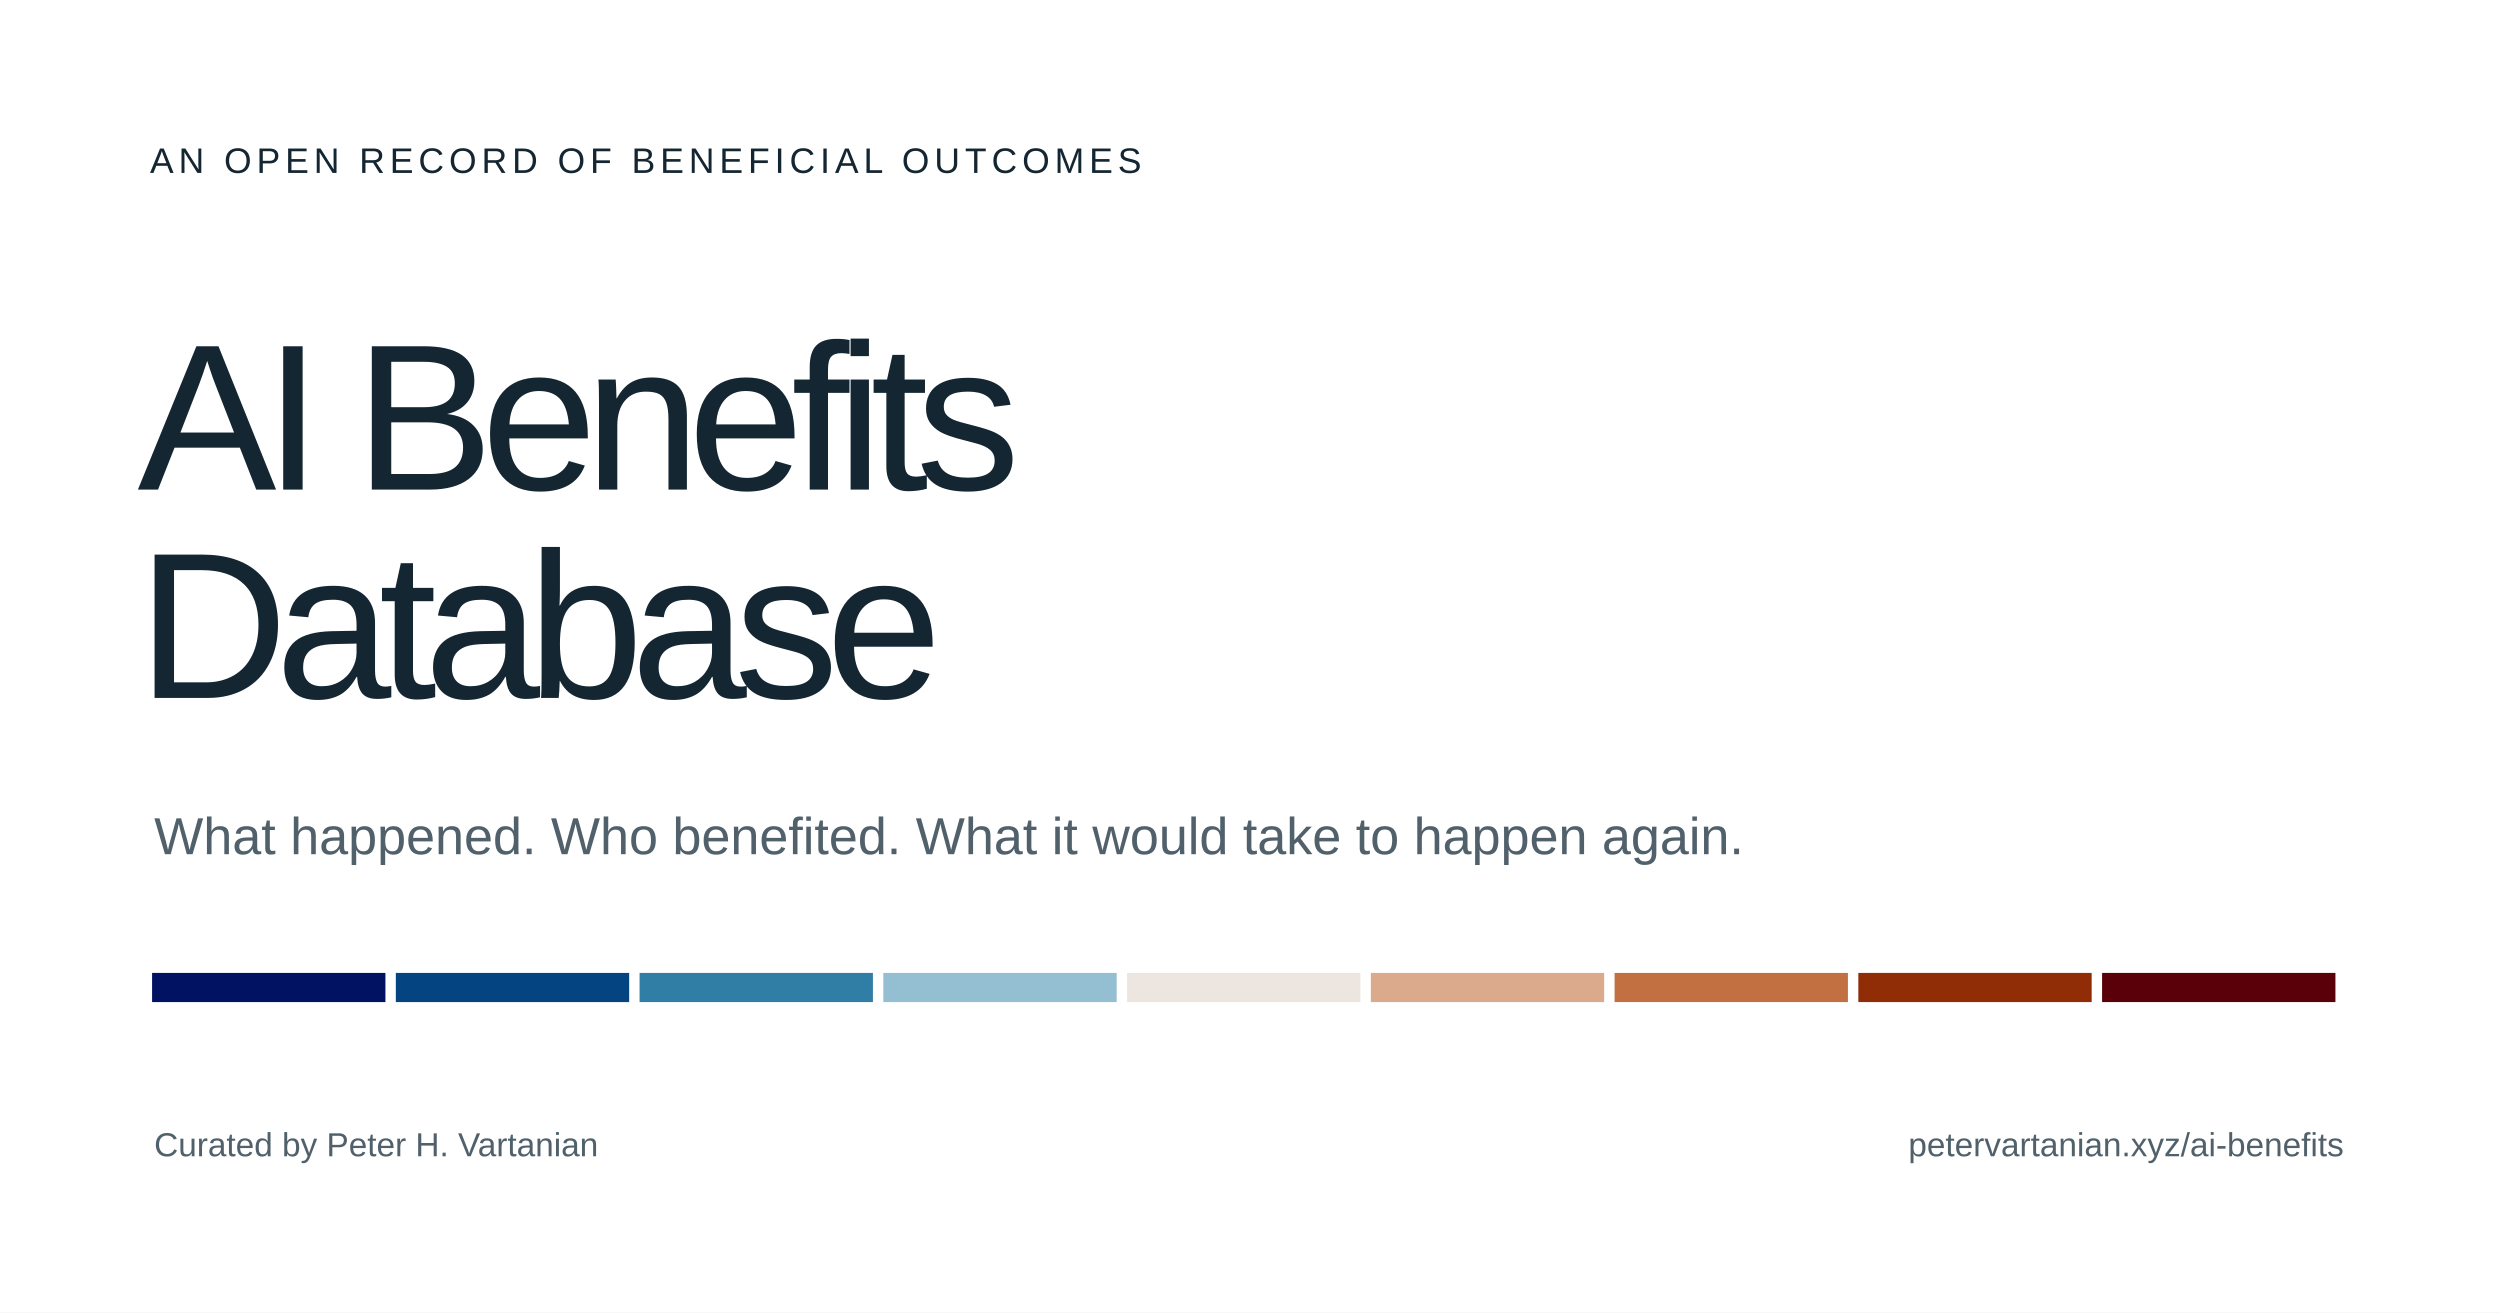
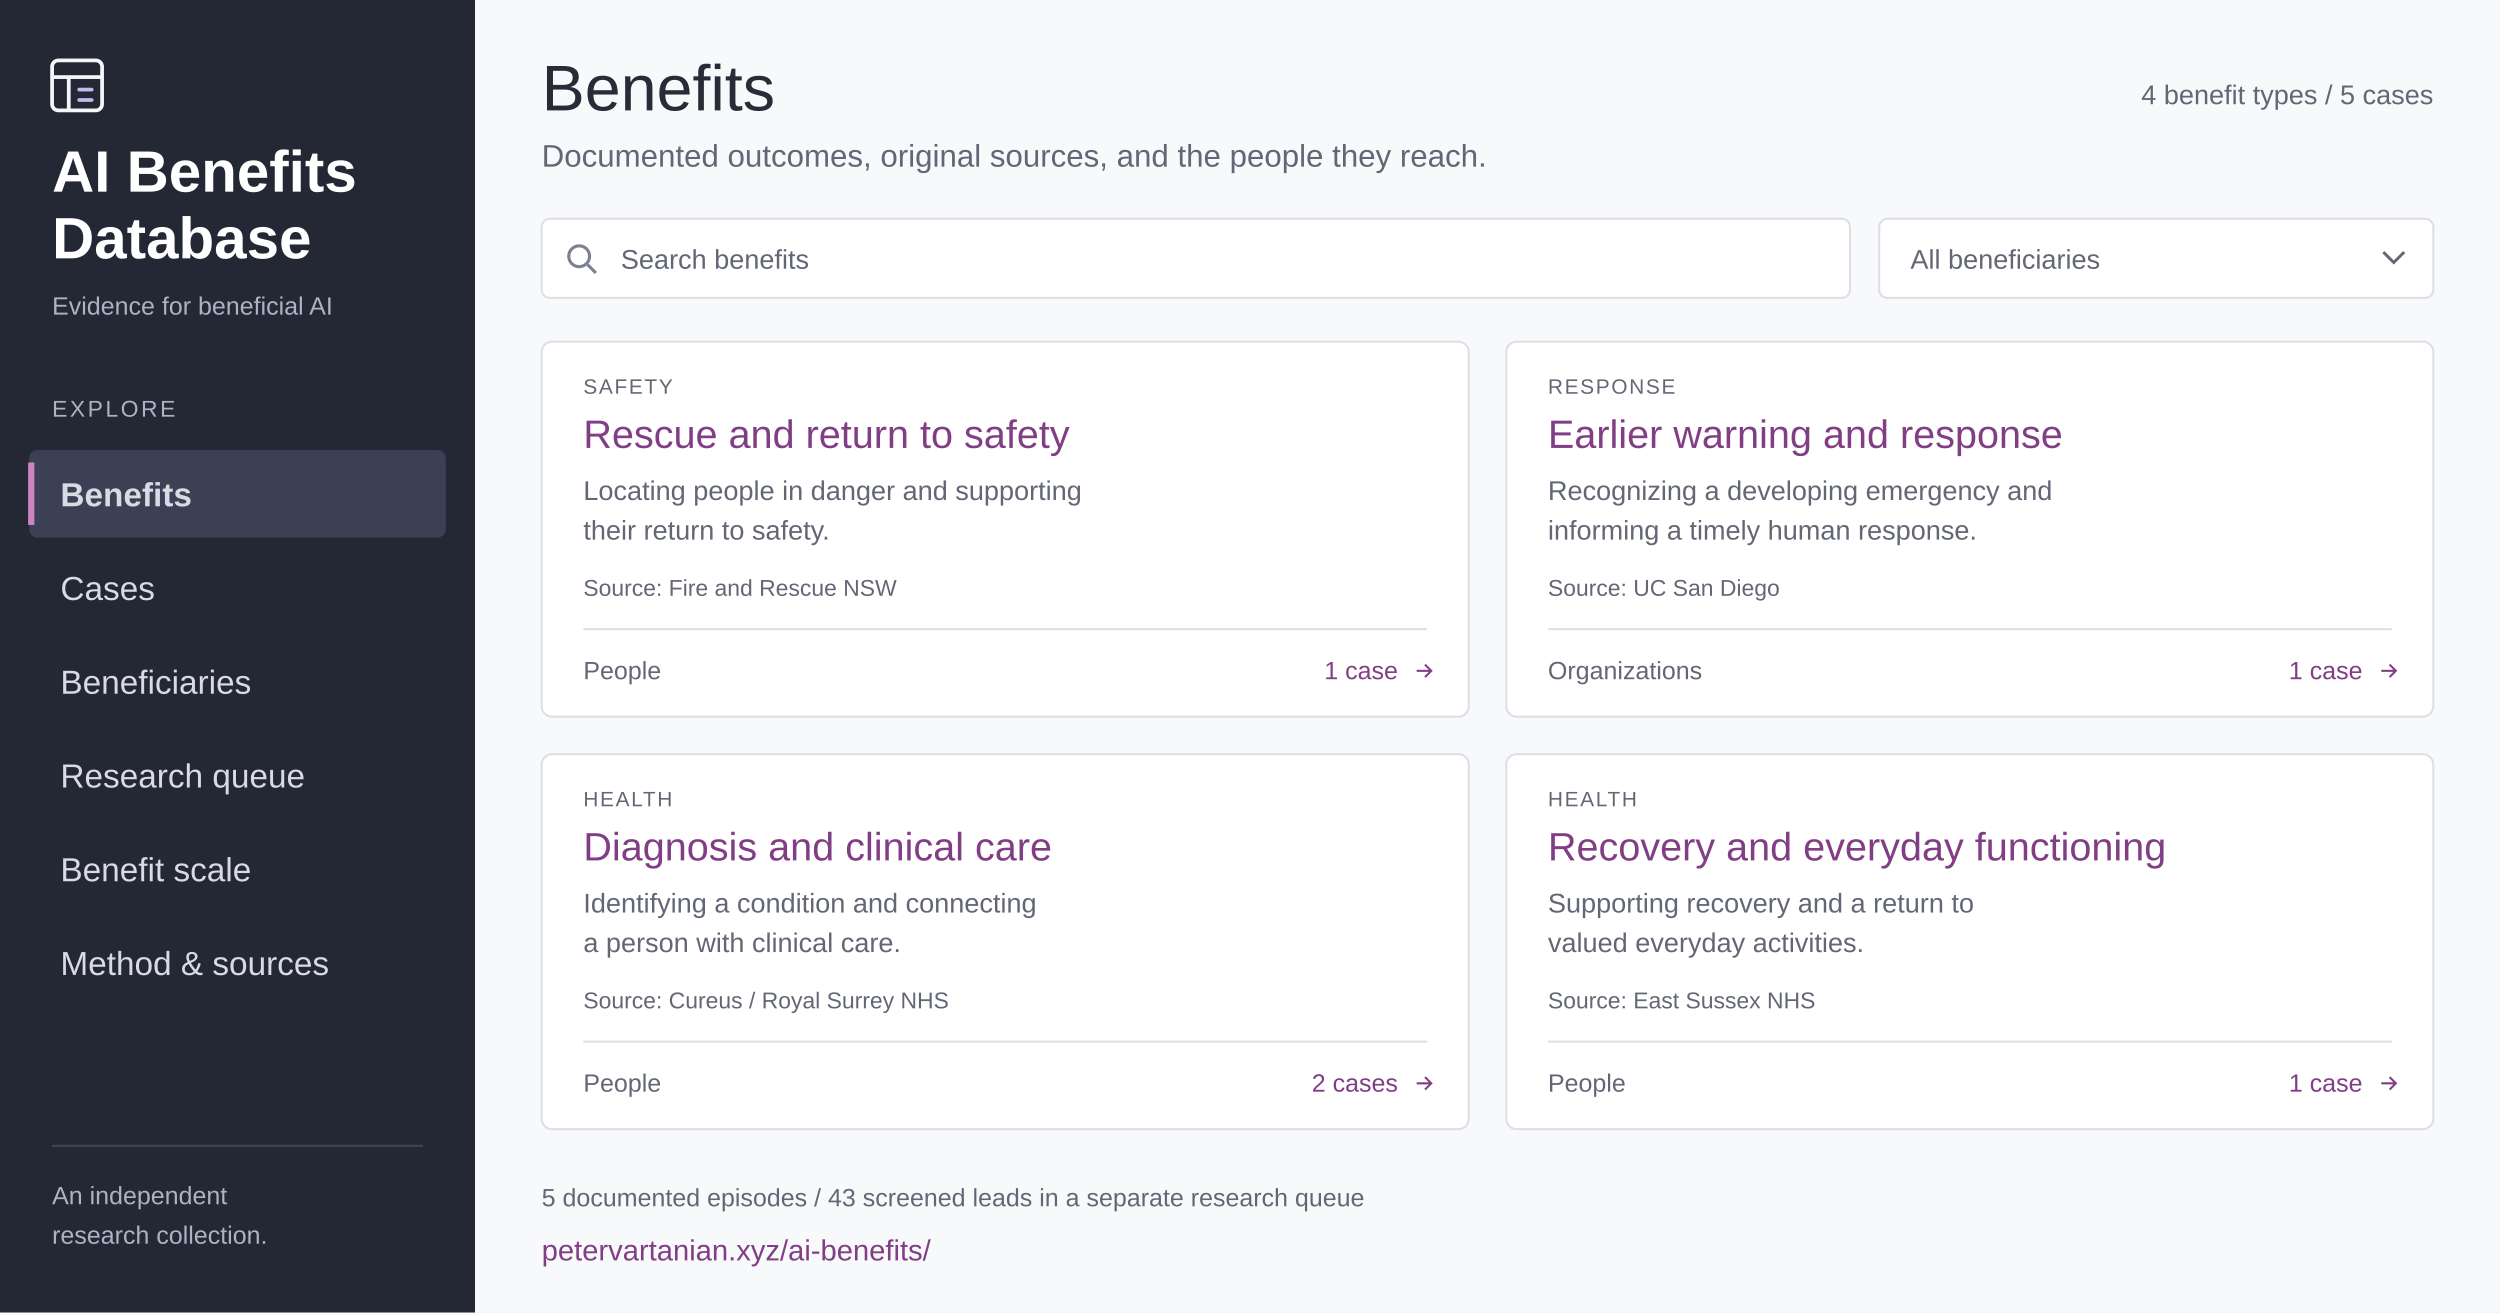
- <svg xmlns="http://www.w3.org/2000/svg" width="1200" height="630" viewBox="0 0 1200 630">
-   <rect width="1200" height="630" fill="#ffffff" />
-   <g fill="#142632" font-family="Arial,Helvetica,sans-serif">
-     <text x="72" y="83" font-size="17" letter-spacing="2.4">AN OPEN RECORD OF BENEFICIAL OUTCOMES</text>
-     <text x="66" y="235" font-size="100" letter-spacing="-6">AI Benefits</text>
-     <text x="66" y="335" font-size="100" letter-spacing="-6">Database</text>
-     <text x="74" y="410" font-size="25" fill="#51616b">What happened. Who benefited. What it would take to happen again.</text>
-     <text x="74" y="555" font-size="16" fill="#51616b">Curated by Peter H. Vartanian</text>
-     <text x="1125" y="555" text-anchor="end" font-size="16" fill="#51616b">petervartanian.xyz/ai-benefits</text>
+ <svg xmlns="http://www.w3.org/2000/svg" width="1200" height="630" viewBox="0 0 1200 630" role="img" aria-labelledby="title desc">
+   <style>
+ text{font-family:Arial,Helvetica,sans-serif;fill:#292b36}
+ .nav{font-size:16px;fill:#d8dae4}
+ .muted{fill:#636675}
+ .title{font-size:19px;font-weight:500;fill:#813e85}
+ </style>
+   <rect width="1200" height="630" fill="#f8f9fb" />
+   <rect width="228" height="630" fill="#242734" />
+   <g transform="translate(25 29)" fill="none" stroke-width="1.8">
+     <rect width="24" height="24" rx="3" stroke="#f5f6fa" />
+     <path d="M0 8h24M8 8v16" stroke="#f5f6fa" />
+     <path d="M13 14h6M13 19h6" stroke="#c6b7ef" stroke-linecap="round" />
  </g>
-   <g transform="translate(73,467)">
-     <path d="M0 0h112v14H0z" fill="#001261" />
-     <path d="M117 0h112v14H117z" fill="#034481" />
-     <path d="M234 0h112v14H234z" fill="#307DA6" />
-     <path d="M351 0h112v14H351z" fill="#94BED2" />
-     <path d="M468 0h112v14H468z" fill="#ECE5E0" />
-     <path d="M585 0h112v14H585z" fill="#DBAA8D" />
-     <path d="M702 0h112v14H702z" fill="#C27041" />
-     <path d="M819 0h112v14H819z" fill="#912D06" />
-     <path d="M936 0h112v14H936z" fill="#590008" />
+   <text x="25" y="92" font-size="28" font-weight="600" style="fill:#fff">AI Benefits</text>
+   <text x="25" y="124" font-size="28" font-weight="600" style="fill:#fff">Database</text>
+   <text x="25" y="151" font-size="12" style="fill:#aeb2c4">Evidence for beneficial AI</text>
+   <text x="25" y="200" font-size="11" letter-spacing="1.2" style="fill:#aeb2c4">EXPLORE</text>
+   <rect x="14" y="216" width="200" height="42" rx="4" fill="#3c4054" />
+   <path d="M15 222v30" stroke="#cc85c0" stroke-width="3" />
+   <text class="nav" x="29" y="243" font-weight="600">Benefits</text>
+   <text class="nav" x="29" y="288">Cases</text>
+   <text class="nav" x="29" y="333">Beneficiaries</text>
+   <text class="nav" x="29" y="378">Research queue</text>
+   <text class="nav" x="29" y="423">Benefit scale</text>
+   <text class="nav" x="29" y="468">Method &amp; sources</text>
+   <path d="M25 550h178" stroke="#414552" />
+   <text x="25" y="578" font-size="12" style="fill:#aeb2c4">An independent</text>
+   <text x="25" y="597" font-size="12" style="fill:#aeb2c4">research collection.</text>
+   <text x="260" y="53" font-size="31" font-weight="500">Benefits</text>
+   <text x="1168" y="50" font-size="13" class="muted" text-anchor="end">4 benefit types / 5 cases</text>
+   <text x="260" y="80" font-size="15" class="muted">Documented outcomes, original sources, and the people they reach.</text>
+   <rect x="260" y="105" width="628" height="38" rx="4" fill="#fff" stroke="#dedfe6" />
+   <circle cx="278" cy="123" r="5" fill="none" stroke="#7d8090" stroke-width="1.5" />
+   <path d="M282 127l4 4" stroke="#7d8090" stroke-width="1.5" />
+   <text x="298" y="129" font-size="13" class="muted">Search benefits</text>
+   <rect x="902" y="105" width="266" height="38" rx="4" fill="#fff" stroke="#dedfe6" />
+   <text x="917" y="129" font-size="13" class="muted">All beneficiaries</text>
+   <path d="M1144 121l5 5 5-5" stroke="#636675" stroke-width="1.4" fill="none" />
+   <g transform="translate(260 164)">
+     <rect width="445" height="180" rx="5" fill="#fff" stroke="#dedfe6" />
+     <text x="20" y="25" font-size="10" letter-spacing="0.8" class="muted">SAFETY</text>
+     <text x="20" y="51" class="title">Rescue and return to safety</text>
+     <text x="20" y="76" font-size="13" class="muted">Locating people in danger and supporting</text>
+     <text x="20" y="95" font-size="13" class="muted">their return to safety.</text>
+     <text x="20" y="122" font-size="11" class="muted">Source: Fire and Rescue NSW</text>
+     <path d="M20 138h405" stroke="#dedfe6" />
+     <text x="20" y="162" font-size="12" class="muted">People</text>
+     <text x="411" y="162" font-size="12" text-anchor="end" style="fill:#813e85">1 case</text>
+     <path d="M420 158h7m-3-3 3 3-3 3" stroke="#813e85" fill="none" />
  </g>
+   <g transform="translate(723 164)">
+     <rect width="445" height="180" rx="5" fill="#fff" stroke="#dedfe6" />
+     <text x="20" y="25" font-size="10" letter-spacing="0.8" class="muted">RESPONSE</text>
+     <text x="20" y="51" class="title">Earlier warning and response</text>
+     <text x="20" y="76" font-size="13" class="muted">Recognizing a developing emergency and</text>
+     <text x="20" y="95" font-size="13" class="muted">informing a timely human response.</text>
+     <text x="20" y="122" font-size="11" class="muted">Source: UC San Diego</text>
+     <path d="M20 138h405" stroke="#dedfe6" />
+     <text x="20" y="162" font-size="12" class="muted">Organizations</text>
+     <text x="411" y="162" font-size="12" text-anchor="end" style="fill:#813e85">1 case</text>
+     <path d="M420 158h7m-3-3 3 3-3 3" stroke="#813e85" fill="none" />
+   </g>
+   <g transform="translate(260 362)">
+     <rect width="445" height="180" rx="5" fill="#fff" stroke="#dedfe6" />
+     <text x="20" y="25" font-size="10" letter-spacing="0.8" class="muted">HEALTH</text>
+     <text x="20" y="51" class="title">Diagnosis and clinical care</text>
+     <text x="20" y="76" font-size="13" class="muted">Identifying a condition and connecting</text>
+     <text x="20" y="95" font-size="13" class="muted">a person with clinical care.</text>
+     <text x="20" y="122" font-size="11" class="muted">Source: Cureus / Royal Surrey NHS</text>
+     <path d="M20 138h405" stroke="#dedfe6" />
+     <text x="20" y="162" font-size="12" class="muted">People</text>
+     <text x="411" y="162" font-size="12" text-anchor="end" style="fill:#813e85">2 cases</text>
+     <path d="M420 158h7m-3-3 3 3-3 3" stroke="#813e85" fill="none" />
+   </g>
+   <g transform="translate(723 362)">
+     <rect width="445" height="180" rx="5" fill="#fff" stroke="#dedfe6" />
+     <text x="20" y="25" font-size="10" letter-spacing="0.8" class="muted">HEALTH</text>
+     <text x="20" y="51" class="title">Recovery and everyday functioning</text>
+     <text x="20" y="76" font-size="13" class="muted">Supporting recovery and a return to</text>
+     <text x="20" y="95" font-size="13" class="muted">valued everyday activities.</text>
+     <text x="20" y="122" font-size="11" class="muted">Source: East Sussex NHS</text>
+     <path d="M20 138h405" stroke="#dedfe6" />
+     <text x="20" y="162" font-size="12" class="muted">People</text>
+     <text x="411" y="162" font-size="12" text-anchor="end" style="fill:#813e85">1 case</text>
+     <path d="M420 158h7m-3-3 3 3-3 3" stroke="#813e85" fill="none" />
+   </g>
+   <text x="260" y="579" font-size="12" class="muted">5 documented episodes / 43 screened leads in a separate research queue</text>
+   <text x="260" y="605" font-size="14" style="fill:#813e85">petervartanian.xyz/ai-benefits/</text>
</svg>
